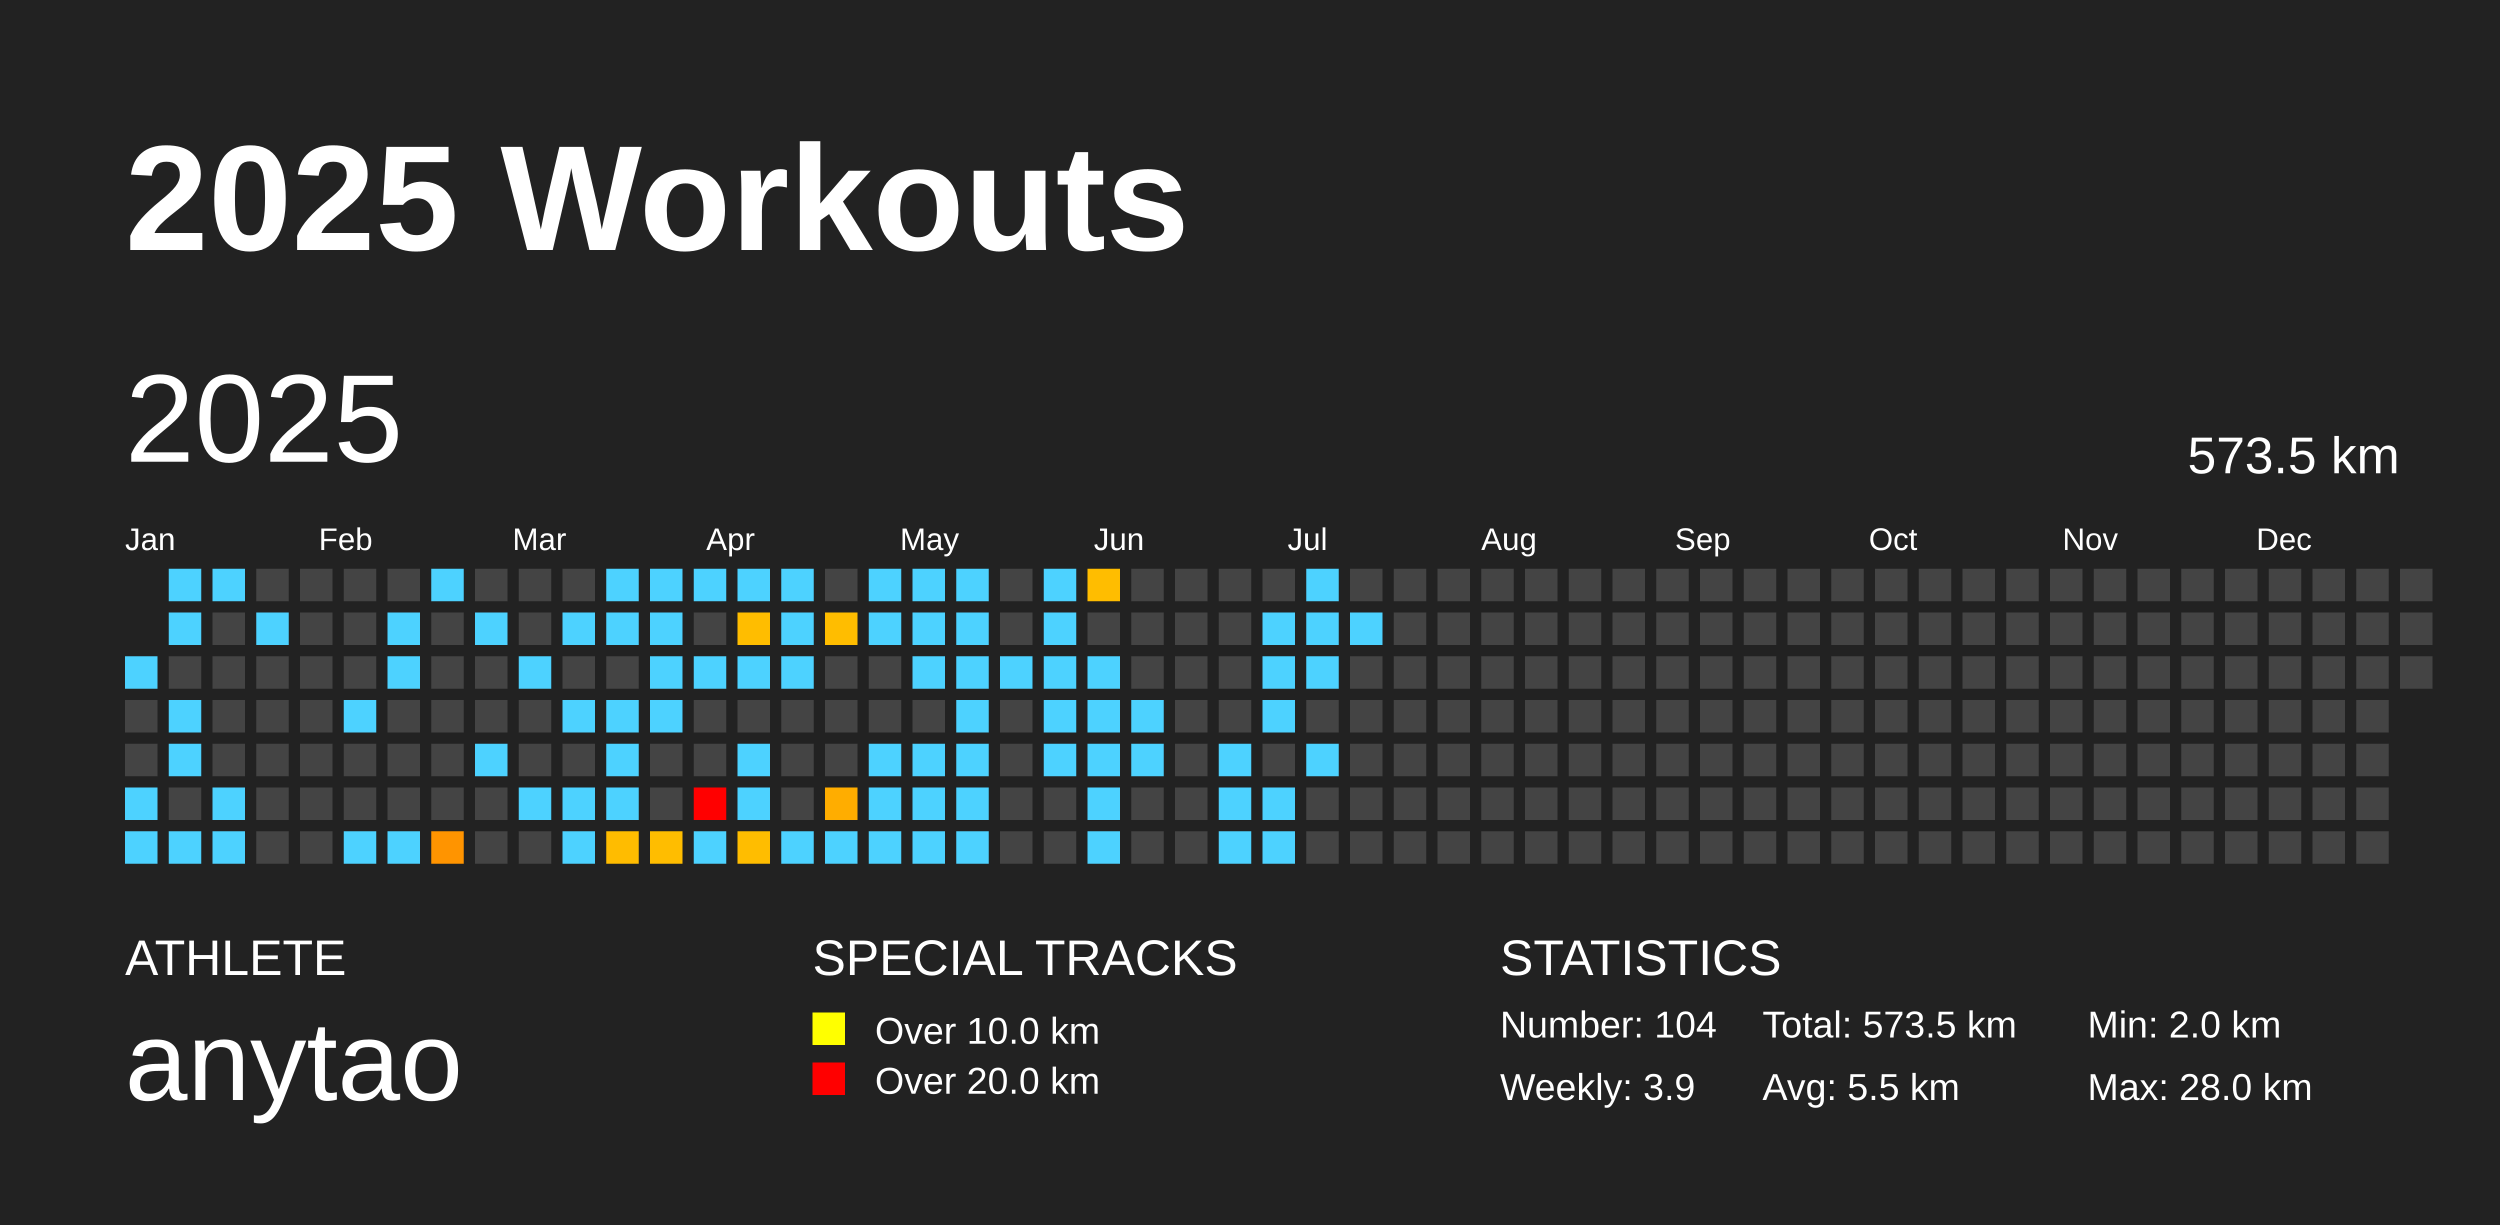
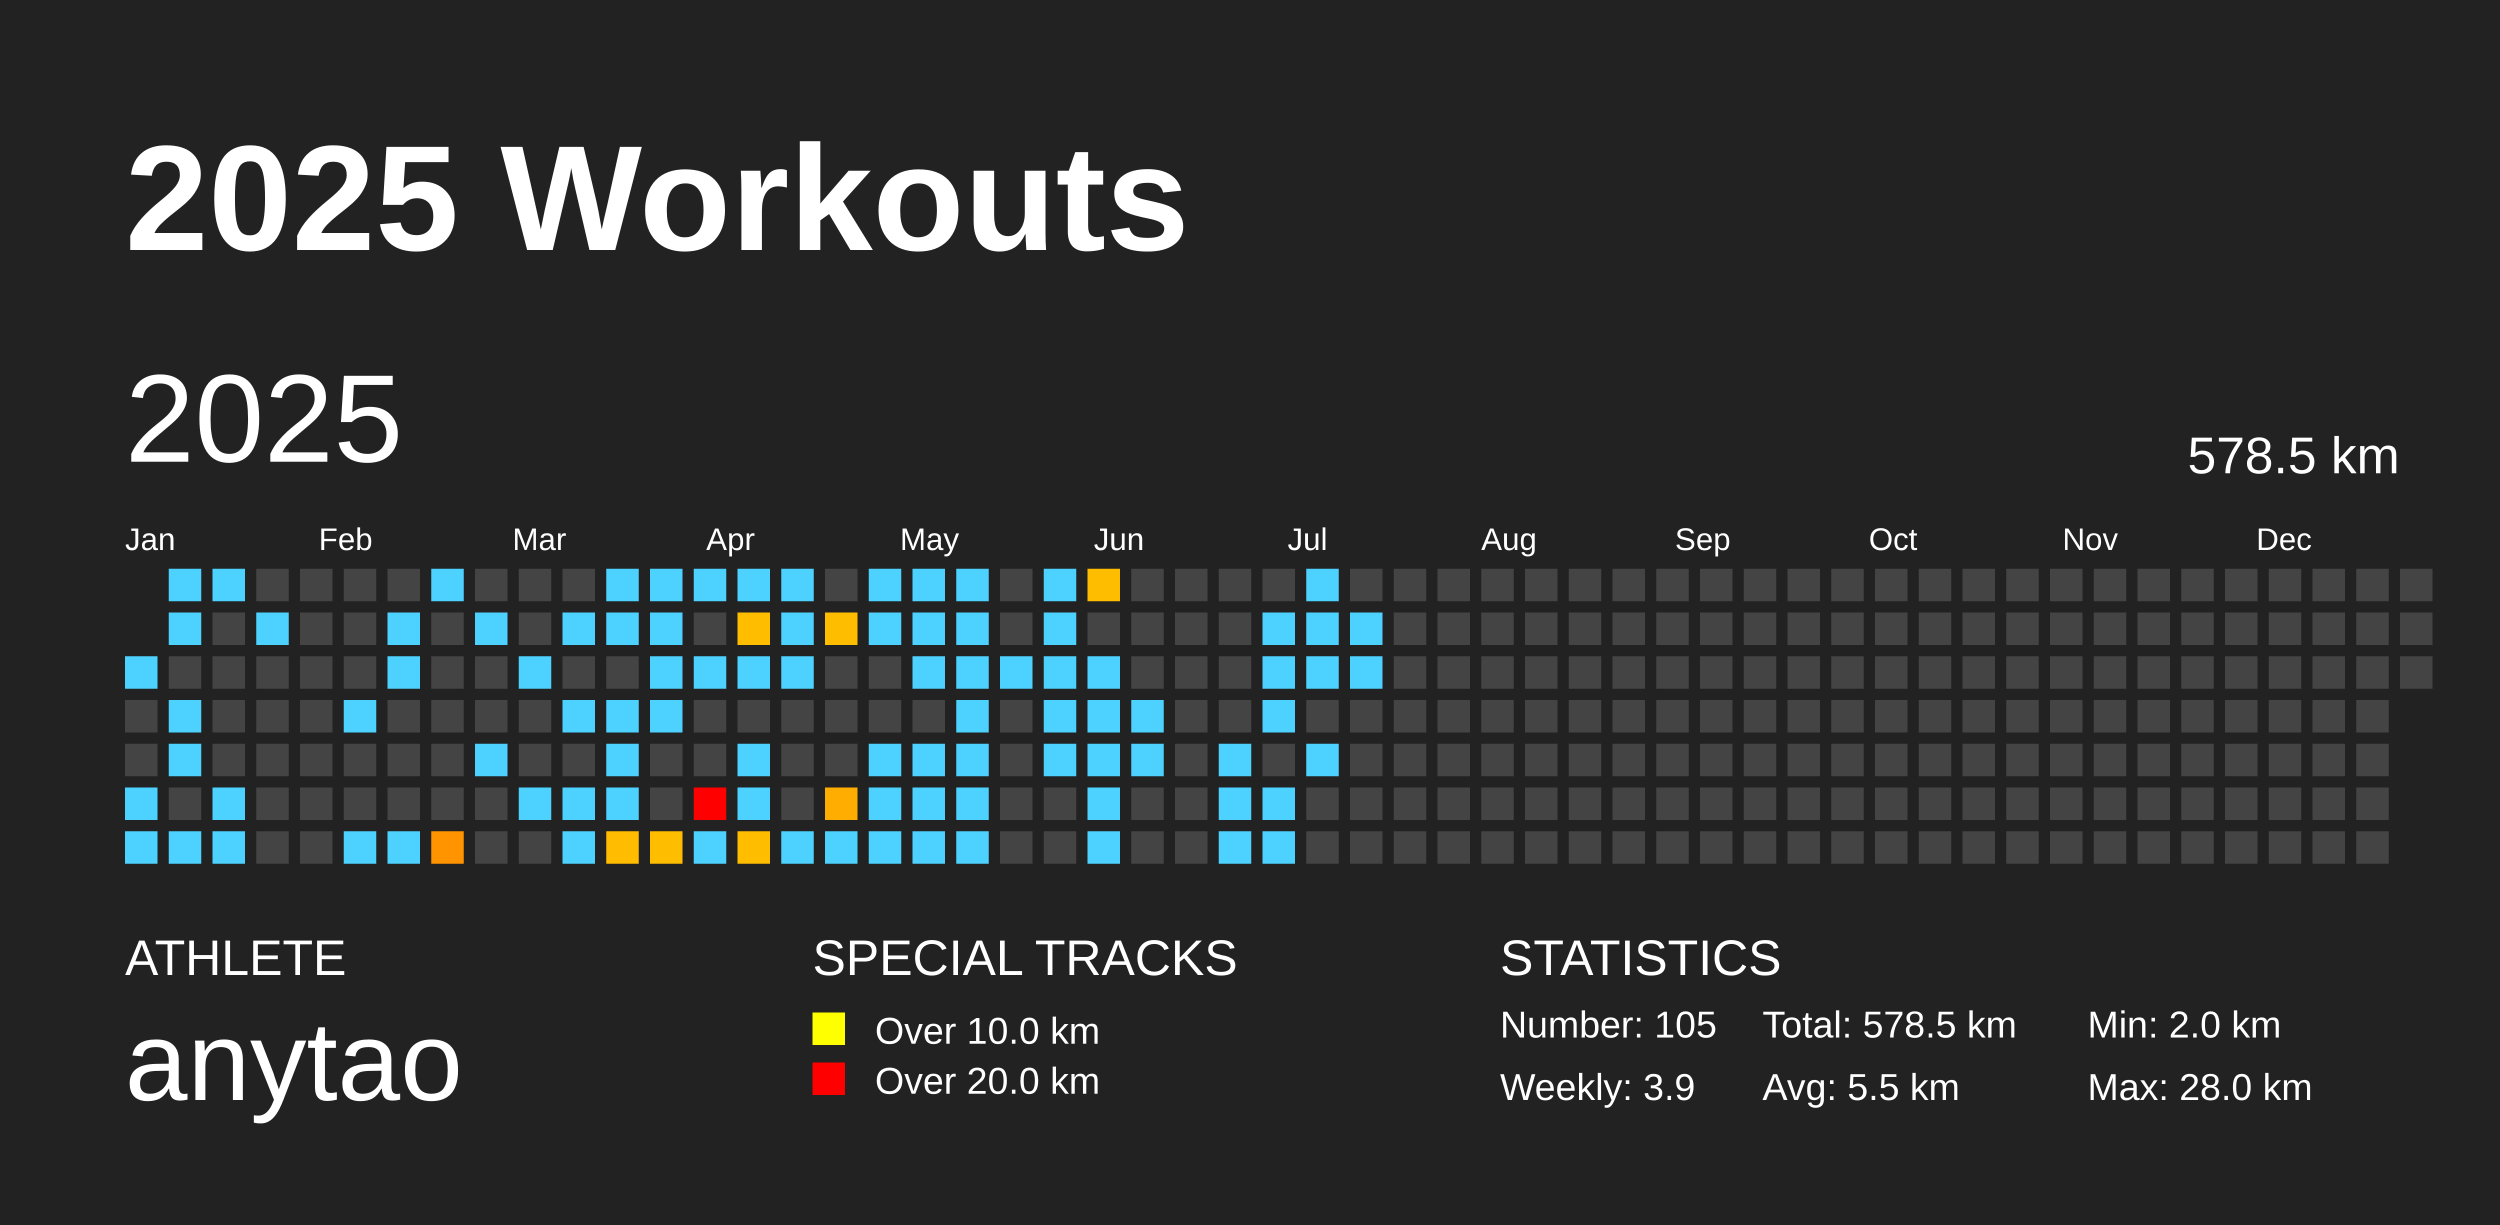
<svg xmlns="http://www.w3.org/2000/svg" baseProfile="full" height="98mm" version="1.1" viewBox="0,0,200,98" width="200mm">
  <defs />
  <rect fill="#222222" height="98" width="200" x="0" y="0" />
  <text fill="#FFFFFF" style="font-size:12px; font-family:Arial; font-weight:bold;" x="10" y="20">2025 Workouts</text>
  <text fill="#FFFFFF" style="font-size:4px; font-family:Arial" x="10" y="78">ATHLETE</text>
  <text fill="#FFFFFF" style="font-size:9px; font-family:Arial" x="10" y="88">anytao</text>
  <text fill="#FFFFFF" style="font-size:4px; font-family:Arial" x="65" y="78">SPECIAL TRACKS</text>
  <rect fill="yellow" height="2.6" width="2.6" x="65" y="81" />
  <text fill="#FFFFFF" style="font-size:3px; font-family:Arial" x="70" y="83.5">Over 10.0 km</text>
  <rect fill="red" height="2.6" width="2.6" x="65" y="85" />
  <text fill="#FFFFFF" style="font-size:3px; font-family:Arial" x="70" y="87.5">Over 20.0 km</text>
  <text fill="#FFFFFF" style="font-size:4px; font-family:Arial" x="120" y="78">STATISTICS</text>
-   <text fill="#FFFFFF" style="font-size:3px; font-family:Arial" x="120" y="83">Number: 104</text>
+   <text fill="#FFFFFF" style="font-size:3px; font-family:Arial" x="120" y="83">Number: 105</text>
  <text fill="#FFFFFF" style="font-size:3px; font-family:Arial" x="120" y="88">Weekly: 3.9</text>
-   <text fill="#FFFFFF" style="font-size:3px; font-family:Arial" x="141" y="83">Total: 573.5 km</text>
+   <text fill="#FFFFFF" style="font-size:3px; font-family:Arial" x="141" y="83">Total: 578.5 km</text>
  <text fill="#FFFFFF" style="font-size:3px; font-family:Arial" x="141" y="88">Avg: 5.5 km</text>
  <text fill="#FFFFFF" style="font-size:3px; font-family:Arial" x="167" y="83">Min: 2.0 km</text>
  <text fill="#FFFFFF" style="font-size:3px; font-family:Arial" x="167" y="88">Max: 28.0 km</text>
  <text dominant-baseline="hanging" fill="#FFFFFF" style="font-size:10.0px; font-family:Arial;" x="10" y="30">2025</text>
-   <text dominant-baseline="hanging" fill="#FFFFFF" style="font-size:4.125px; font-family:Arial;" x="175" y="35">573.5 km</text>
+   <text dominant-baseline="hanging" fill="#FFFFFF" style="font-size:4.125px; font-family:Arial;" x="175" y="35">578.5 km</text>
  <text fill="#FFFFFF" style="font-size:2.5px; font-family:Arial" x="10.0" y="44">Jan</text>
  <text fill="#FFFFFF" style="font-size:2.5px; font-family:Arial" x="25.5" y="44">Feb</text>
  <text fill="#FFFFFF" style="font-size:2.5px; font-family:Arial" x="41.0" y="44">Mar</text>
  <text fill="#FFFFFF" style="font-size:2.5px; font-family:Arial" x="56.5" y="44">Apr</text>
  <text fill="#FFFFFF" style="font-size:2.5px; font-family:Arial" x="72.0" y="44">May</text>
  <text fill="#FFFFFF" style="font-size:2.5px; font-family:Arial" x="87.5" y="44">Jun</text>
  <text fill="#FFFFFF" style="font-size:2.5px; font-family:Arial" x="103.0" y="44">Jul</text>
  <text fill="#FFFFFF" style="font-size:2.5px; font-family:Arial" x="118.5" y="44">Aug</text>
  <text fill="#FFFFFF" style="font-size:2.5px; font-family:Arial" x="134.0" y="44">Sep</text>
  <text fill="#FFFFFF" style="font-size:2.5px; font-family:Arial" x="149.5" y="44">Oct</text>
  <text fill="#FFFFFF" style="font-size:2.5px; font-family:Arial" x="165.0" y="44">Nov</text>
  <text fill="#FFFFFF" style="font-size:2.5px; font-family:Arial" x="180.5" y="44">Dec</text>
  <rect fill="#4dd2ff" height="2.6" width="2.6" x="10.0" y="52.5" />
  <rect fill="#444444" height="2.6" width="2.6" x="10.0" y="56.0" />
  <rect fill="#444444" height="2.6" width="2.6" x="10.0" y="59.5" />
  <rect fill="#4dd2ff" height="2.6" width="2.6" x="10.0" y="63.0" />
  <rect fill="#4dd2ff" height="2.6" width="2.6" x="10.0" y="66.5" />
  <rect fill="#4dd2ff" height="2.6" width="2.6" x="13.5" y="45.5" />
  <rect fill="#4dd2ff" height="2.6" width="2.6" x="13.5" y="49.0" />
  <rect fill="#444444" height="2.6" width="2.6" x="13.5" y="52.5" />
  <rect fill="#4dd2ff" height="2.6" width="2.6" x="13.5" y="56.0" />
  <rect fill="#4dd2ff" height="2.6" width="2.6" x="13.5" y="59.5" />
  <rect fill="#444444" height="2.6" width="2.6" x="13.5" y="63.0" />
  <rect fill="#4dd2ff" height="2.6" width="2.6" x="13.5" y="66.5" />
  <rect fill="#4dd2ff" height="2.6" width="2.6" x="17.0" y="45.5" />
  <rect fill="#444444" height="2.6" width="2.6" x="17.0" y="49.0" />
  <rect fill="#444444" height="2.6" width="2.6" x="17.0" y="52.5" />
  <rect fill="#444444" height="2.6" width="2.6" x="17.0" y="56.0" />
  <rect fill="#444444" height="2.6" width="2.6" x="17.0" y="59.5" />
  <rect fill="#4dd2ff" height="2.6" width="2.6" x="17.0" y="63.0" />
  <rect fill="#4dd2ff" height="2.6" width="2.6" x="17.0" y="66.5" />
  <rect fill="#444444" height="2.6" width="2.6" x="20.5" y="45.5" />
  <rect fill="#4dd2ff" height="2.6" width="2.6" x="20.5" y="49.0" />
  <rect fill="#444444" height="2.6" width="2.6" x="20.5" y="52.5" />
  <rect fill="#444444" height="2.6" width="2.6" x="20.5" y="56.0" />
  <rect fill="#444444" height="2.6" width="2.6" x="20.5" y="59.5" />
  <rect fill="#444444" height="2.6" width="2.6" x="20.5" y="63.0" />
  <rect fill="#444444" height="2.6" width="2.6" x="20.5" y="66.5" />
  <rect fill="#444444" height="2.6" width="2.6" x="24.0" y="45.5" />
  <rect fill="#444444" height="2.6" width="2.6" x="24.0" y="49.0" />
  <rect fill="#444444" height="2.6" width="2.6" x="24.0" y="52.5" />
  <rect fill="#444444" height="2.6" width="2.6" x="24.0" y="56.0" />
  <rect fill="#444444" height="2.6" width="2.6" x="24.0" y="59.5" />
  <rect fill="#444444" height="2.6" width="2.6" x="24.0" y="63.0" />
  <rect fill="#444444" height="2.6" width="2.6" x="24.0" y="66.5" />
  <rect fill="#444444" height="2.6" width="2.6" x="27.5" y="45.5" />
  <rect fill="#444444" height="2.6" width="2.6" x="27.5" y="49.0" />
  <rect fill="#444444" height="2.6" width="2.6" x="27.5" y="52.5" />
  <rect fill="#4dd2ff" height="2.6" width="2.6" x="27.5" y="56.0" />
  <rect fill="#444444" height="2.6" width="2.6" x="27.5" y="59.5" />
  <rect fill="#444444" height="2.6" width="2.6" x="27.5" y="63.0" />
  <rect fill="#4dd2ff" height="2.6" width="2.6" x="27.5" y="66.5" />
  <rect fill="#444444" height="2.6" width="2.6" x="31.0" y="45.5" />
  <rect fill="#4dd2ff" height="2.6" width="2.6" x="31.0" y="49.0" />
  <rect fill="#4dd2ff" height="2.6" width="2.6" x="31.0" y="52.5" />
  <rect fill="#444444" height="2.6" width="2.6" x="31.0" y="56.0" />
  <rect fill="#444444" height="2.6" width="2.6" x="31.0" y="59.5" />
  <rect fill="#444444" height="2.6" width="2.6" x="31.0" y="63.0" />
  <rect fill="#4dd2ff" height="2.6" width="2.6" x="31.0" y="66.5" />
  <rect fill="#4dd2ff" height="2.6" width="2.6" x="34.5" y="45.5" />
  <rect fill="#444444" height="2.6" width="2.6" x="34.5" y="49.0" />
  <rect fill="#444444" height="2.6" width="2.6" x="34.5" y="52.5" />
  <rect fill="#444444" height="2.6" width="2.6" x="34.5" y="56.0" />
  <rect fill="#444444" height="2.6" width="2.6" x="34.5" y="59.5" />
  <rect fill="#444444" height="2.6" width="2.6" x="34.5" y="63.0" />
  <rect fill="#ff9400" height="2.6" width="2.6" x="34.5" y="66.5" />
  <rect fill="#444444" height="2.6" width="2.6" x="38.0" y="45.5" />
  <rect fill="#4dd2ff" height="2.6" width="2.6" x="38.0" y="49.0" />
  <rect fill="#444444" height="2.6" width="2.6" x="38.0" y="52.5" />
  <rect fill="#444444" height="2.6" width="2.6" x="38.0" y="56.0" />
  <rect fill="#4dd2ff" height="2.6" width="2.6" x="38.0" y="59.5" />
  <rect fill="#444444" height="2.6" width="2.6" x="38.0" y="63.0" />
  <rect fill="#444444" height="2.6" width="2.6" x="38.0" y="66.5" />
  <rect fill="#444444" height="2.6" width="2.6" x="41.5" y="45.5" />
  <rect fill="#444444" height="2.6" width="2.6" x="41.5" y="49.0" />
  <rect fill="#4dd2ff" height="2.6" width="2.6" x="41.5" y="52.5" />
  <rect fill="#444444" height="2.6" width="2.6" x="41.5" y="56.0" />
  <rect fill="#444444" height="2.6" width="2.6" x="41.5" y="59.5" />
  <rect fill="#4dd2ff" height="2.6" width="2.6" x="41.5" y="63.0" />
  <rect fill="#444444" height="2.6" width="2.6" x="41.5" y="66.5" />
  <rect fill="#444444" height="2.6" width="2.6" x="45.0" y="45.5" />
  <rect fill="#4dd2ff" height="2.6" width="2.6" x="45.0" y="49.0" />
  <rect fill="#444444" height="2.6" width="2.6" x="45.0" y="52.5" />
  <rect fill="#4dd2ff" height="2.6" width="2.6" x="45.0" y="56.0" />
  <rect fill="#444444" height="2.6" width="2.6" x="45.0" y="59.5" />
  <rect fill="#4dd2ff" height="2.6" width="2.6" x="45.0" y="63.0" />
  <rect fill="#4dd2ff" height="2.6" width="2.6" x="45.0" y="66.5" />
  <rect fill="#4dd2ff" height="2.6" width="2.6" x="48.5" y="45.5" />
  <rect fill="#4dd2ff" height="2.6" width="2.6" x="48.5" y="49.0" />
  <rect fill="#444444" height="2.6" width="2.6" x="48.5" y="52.5" />
  <rect fill="#4dd2ff" height="2.6" width="2.6" x="48.5" y="56.0" />
  <rect fill="#4dd2ff" height="2.6" width="2.6" x="48.5" y="59.5" />
  <rect fill="#4dd2ff" height="2.6" width="2.6" x="48.5" y="63.0" />
  <rect fill="#ffbc00" height="2.6" width="2.6" x="48.5" y="66.5" />
  <rect fill="#4dd2ff" height="2.6" width="2.6" x="52.0" y="45.5" />
  <rect fill="#4dd2ff" height="2.6" width="2.6" x="52.0" y="49.0" />
  <rect fill="#4dd2ff" height="2.6" width="2.6" x="52.0" y="52.5" />
  <rect fill="#4dd2ff" height="2.6" width="2.6" x="52.0" y="56.0" />
  <rect fill="#444444" height="2.6" width="2.6" x="52.0" y="59.5" />
  <rect fill="#444444" height="2.6" width="2.6" x="52.0" y="63.0" />
  <rect fill="#ffbd00" height="2.6" width="2.6" x="52.0" y="66.5" />
  <rect fill="#4dd2ff" height="2.6" width="2.6" x="55.5" y="45.5" />
  <rect fill="#444444" height="2.6" width="2.6" x="55.5" y="49.0" />
  <rect fill="#4dd2ff" height="2.6" width="2.6" x="55.5" y="52.5" />
  <rect fill="#444444" height="2.6" width="2.6" x="55.5" y="56.0" />
  <rect fill="#444444" height="2.6" width="2.6" x="55.5" y="59.5" />
  <rect fill="red" height="2.6" width="2.6" x="55.5" y="63.0" />
  <rect fill="#4dd2ff" height="2.6" width="2.6" x="55.5" y="66.5" />
  <rect fill="#4dd2ff" height="2.6" width="2.6" x="59.0" y="45.5" />
  <rect fill="#ffbd00" height="2.6" width="2.6" x="59.0" y="49.0" />
  <rect fill="#4dd2ff" height="2.6" width="2.6" x="59.0" y="52.5" />
  <rect fill="#444444" height="2.6" width="2.6" x="59.0" y="56.0" />
  <rect fill="#4dd2ff" height="2.6" width="2.6" x="59.0" y="59.5" />
  <rect fill="#4dd2ff" height="2.6" width="2.6" x="59.0" y="63.0" />
  <rect fill="#ffbd00" height="2.6" width="2.6" x="59.0" y="66.5" />
  <rect fill="#4dd2ff" height="2.6" width="2.6" x="62.5" y="45.5" />
  <rect fill="#4dd2ff" height="2.6" width="2.6" x="62.5" y="49.0" />
  <rect fill="#4dd2ff" height="2.6" width="2.6" x="62.5" y="52.5" />
  <rect fill="#444444" height="2.6" width="2.6" x="62.5" y="56.0" />
  <rect fill="#444444" height="2.6" width="2.6" x="62.5" y="59.5" />
  <rect fill="#444444" height="2.6" width="2.6" x="62.5" y="63.0" />
  <rect fill="#4dd2ff" height="2.6" width="2.6" x="62.5" y="66.5" />
  <rect fill="#444444" height="2.6" width="2.6" x="66.0" y="45.5" />
  <rect fill="#ffbd00" height="2.6" width="2.6" x="66.0" y="49.0" />
  <rect fill="#444444" height="2.6" width="2.6" x="66.0" y="52.5" />
  <rect fill="#444444" height="2.6" width="2.6" x="66.0" y="56.0" />
  <rect fill="#444444" height="2.6" width="2.6" x="66.0" y="59.5" />
  <rect fill="#ffad00" height="2.6" width="2.6" x="66.0" y="63.0" />
  <rect fill="#4dd2ff" height="2.6" width="2.6" x="66.0" y="66.5" />
  <rect fill="#4dd2ff" height="2.6" width="2.6" x="69.5" y="45.5" />
  <rect fill="#4dd2ff" height="2.6" width="2.6" x="69.5" y="49.0" />
  <rect fill="#444444" height="2.6" width="2.6" x="69.5" y="52.5" />
  <rect fill="#444444" height="2.6" width="2.6" x="69.5" y="56.0" />
  <rect fill="#4dd2ff" height="2.6" width="2.6" x="69.5" y="59.5" />
  <rect fill="#4dd2ff" height="2.6" width="2.6" x="69.5" y="63.0" />
  <rect fill="#4dd2ff" height="2.6" width="2.6" x="69.5" y="66.5" />
  <rect fill="#4dd2ff" height="2.6" width="2.6" x="73.0" y="45.5" />
  <rect fill="#4dd2ff" height="2.6" width="2.6" x="73.0" y="49.0" />
  <rect fill="#4dd2ff" height="2.6" width="2.6" x="73.0" y="52.5" />
  <rect fill="#444444" height="2.6" width="2.6" x="73.0" y="56.0" />
  <rect fill="#4dd2ff" height="2.6" width="2.6" x="73.0" y="59.5" />
  <rect fill="#4dd2ff" height="2.6" width="2.6" x="73.0" y="63.0" />
  <rect fill="#4dd2ff" height="2.6" width="2.6" x="73.0" y="66.5" />
  <rect fill="#4dd2ff" height="2.6" width="2.6" x="76.5" y="45.5" />
  <rect fill="#4dd2ff" height="2.6" width="2.6" x="76.5" y="49.0" />
  <rect fill="#4dd2ff" height="2.6" width="2.6" x="76.5" y="52.5" />
  <rect fill="#4dd2ff" height="2.6" width="2.6" x="76.5" y="56.0" />
  <rect fill="#4dd2ff" height="2.6" width="2.6" x="76.5" y="59.5" />
  <rect fill="#4dd2ff" height="2.6" width="2.6" x="76.5" y="63.0" />
  <rect fill="#4dd2ff" height="2.6" width="2.6" x="76.5" y="66.5" />
  <rect fill="#444444" height="2.6" width="2.6" x="80.0" y="45.5" />
  <rect fill="#444444" height="2.6" width="2.6" x="80.0" y="49.0" />
  <rect fill="#4dd2ff" height="2.6" width="2.6" x="80.0" y="52.5" />
  <rect fill="#444444" height="2.6" width="2.6" x="80.0" y="56.0" />
  <rect fill="#444444" height="2.6" width="2.6" x="80.0" y="59.5" />
  <rect fill="#444444" height="2.6" width="2.6" x="80.0" y="63.0" />
  <rect fill="#444444" height="2.6" width="2.6" x="80.0" y="66.5" />
  <rect fill="#4dd2ff" height="2.6" width="2.6" x="83.5" y="45.5" />
  <rect fill="#4dd2ff" height="2.6" width="2.6" x="83.5" y="49.0" />
  <rect fill="#4dd2ff" height="2.6" width="2.6" x="83.5" y="52.5" />
  <rect fill="#4dd2ff" height="2.6" width="2.6" x="83.5" y="56.0" />
  <rect fill="#4dd2ff" height="2.6" width="2.6" x="83.5" y="59.5" />
  <rect fill="#444444" height="2.6" width="2.6" x="83.5" y="63.0" />
  <rect fill="#444444" height="2.6" width="2.6" x="83.5" y="66.5" />
  <rect fill="#ffbd00" height="2.6" width="2.6" x="87.0" y="45.5" />
  <rect fill="#444444" height="2.6" width="2.6" x="87.0" y="49.0" />
  <rect fill="#4dd2ff" height="2.6" width="2.6" x="87.0" y="52.5" />
  <rect fill="#4dd2ff" height="2.6" width="2.6" x="87.0" y="56.0" />
  <rect fill="#4dd2ff" height="2.6" width="2.6" x="87.0" y="59.5" />
  <rect fill="#4dd2ff" height="2.6" width="2.6" x="87.0" y="63.0" />
  <rect fill="#4dd2ff" height="2.6" width="2.6" x="87.0" y="66.5" />
  <rect fill="#444444" height="2.6" width="2.6" x="90.5" y="45.5" />
  <rect fill="#444444" height="2.6" width="2.6" x="90.5" y="49.0" />
  <rect fill="#444444" height="2.6" width="2.6" x="90.5" y="52.5" />
  <rect fill="#4dd2ff" height="2.6" width="2.6" x="90.5" y="56.0" />
  <rect fill="#4dd2ff" height="2.6" width="2.6" x="90.5" y="59.5" />
  <rect fill="#444444" height="2.6" width="2.6" x="90.5" y="63.0" />
  <rect fill="#444444" height="2.6" width="2.6" x="90.5" y="66.5" />
  <rect fill="#444444" height="2.6" width="2.6" x="94.0" y="45.5" />
  <rect fill="#444444" height="2.6" width="2.6" x="94.0" y="49.0" />
  <rect fill="#444444" height="2.6" width="2.6" x="94.0" y="52.5" />
  <rect fill="#444444" height="2.6" width="2.6" x="94.0" y="56.0" />
  <rect fill="#444444" height="2.6" width="2.6" x="94.0" y="59.5" />
  <rect fill="#444444" height="2.6" width="2.6" x="94.0" y="63.0" />
  <rect fill="#444444" height="2.6" width="2.6" x="94.0" y="66.5" />
  <rect fill="#444444" height="2.6" width="2.6" x="97.5" y="45.5" />
  <rect fill="#444444" height="2.6" width="2.6" x="97.5" y="49.0" />
  <rect fill="#444444" height="2.6" width="2.6" x="97.5" y="52.5" />
  <rect fill="#444444" height="2.6" width="2.6" x="97.5" y="56.0" />
  <rect fill="#4dd2ff" height="2.6" width="2.6" x="97.5" y="59.5" />
  <rect fill="#4dd2ff" height="2.6" width="2.6" x="97.5" y="63.0" />
  <rect fill="#4dd2ff" height="2.6" width="2.6" x="97.5" y="66.5" />
  <rect fill="#444444" height="2.6" width="2.6" x="101.0" y="45.5" />
  <rect fill="#4dd2ff" height="2.6" width="2.6" x="101.0" y="49.0" />
  <rect fill="#4dd2ff" height="2.6" width="2.6" x="101.0" y="52.5" />
  <rect fill="#4dd2ff" height="2.6" width="2.6" x="101.0" y="56.0" />
  <rect fill="#444444" height="2.6" width="2.6" x="101.0" y="59.5" />
  <rect fill="#4dd2ff" height="2.6" width="2.6" x="101.0" y="63.0" />
  <rect fill="#4dd2ff" height="2.6" width="2.6" x="101.0" y="66.5" />
  <rect fill="#4dd2ff" height="2.6" width="2.6" x="104.5" y="45.5" />
  <rect fill="#4dd2ff" height="2.6" width="2.6" x="104.5" y="49.0" />
  <rect fill="#4dd2ff" height="2.6" width="2.6" x="104.5" y="52.5" />
  <rect fill="#444444" height="2.6" width="2.6" x="104.5" y="56.0" />
  <rect fill="#4dd2ff" height="2.6" width="2.6" x="104.5" y="59.5" />
  <rect fill="#444444" height="2.6" width="2.6" x="104.5" y="63.0" />
  <rect fill="#444444" height="2.6" width="2.6" x="104.5" y="66.5" />
  <rect fill="#444444" height="2.6" width="2.6" x="108.0" y="45.5" />
  <rect fill="#4dd2ff" height="2.6" width="2.6" x="108.0" y="49.0" />
-   <rect fill="#444444" height="2.6" width="2.6" x="108.0" y="52.5" />
+   <rect fill="#4dd2ff" height="2.6" width="2.6" x="108.0" y="52.5" />
  <rect fill="#444444" height="2.6" width="2.6" x="108.0" y="56.0" />
  <rect fill="#444444" height="2.6" width="2.6" x="108.0" y="59.5" />
  <rect fill="#444444" height="2.6" width="2.6" x="108.0" y="63.0" />
  <rect fill="#444444" height="2.6" width="2.6" x="108.0" y="66.5" />
  <rect fill="#444444" height="2.6" width="2.6" x="111.5" y="45.5" />
  <rect fill="#444444" height="2.6" width="2.6" x="111.5" y="49.0" />
  <rect fill="#444444" height="2.6" width="2.6" x="111.5" y="52.5" />
  <rect fill="#444444" height="2.6" width="2.6" x="111.5" y="56.0" />
  <rect fill="#444444" height="2.6" width="2.6" x="111.5" y="59.5" />
  <rect fill="#444444" height="2.6" width="2.6" x="111.5" y="63.0" />
  <rect fill="#444444" height="2.6" width="2.6" x="111.5" y="66.5" />
  <rect fill="#444444" height="2.6" width="2.6" x="115.0" y="45.5" />
  <rect fill="#444444" height="2.6" width="2.6" x="115.0" y="49.0" />
  <rect fill="#444444" height="2.6" width="2.6" x="115.0" y="52.5" />
  <rect fill="#444444" height="2.6" width="2.6" x="115.0" y="56.0" />
  <rect fill="#444444" height="2.6" width="2.6" x="115.0" y="59.5" />
  <rect fill="#444444" height="2.6" width="2.6" x="115.0" y="63.0" />
  <rect fill="#444444" height="2.6" width="2.6" x="115.0" y="66.5" />
  <rect fill="#444444" height="2.6" width="2.6" x="118.5" y="45.5" />
  <rect fill="#444444" height="2.6" width="2.6" x="118.5" y="49.0" />
  <rect fill="#444444" height="2.6" width="2.6" x="118.5" y="52.5" />
  <rect fill="#444444" height="2.6" width="2.6" x="118.5" y="56.0" />
  <rect fill="#444444" height="2.6" width="2.6" x="118.5" y="59.5" />
  <rect fill="#444444" height="2.6" width="2.6" x="118.5" y="63.0" />
  <rect fill="#444444" height="2.6" width="2.6" x="118.5" y="66.5" />
  <rect fill="#444444" height="2.6" width="2.6" x="122.0" y="45.5" />
  <rect fill="#444444" height="2.6" width="2.6" x="122.0" y="49.0" />
  <rect fill="#444444" height="2.6" width="2.6" x="122.0" y="52.5" />
  <rect fill="#444444" height="2.6" width="2.6" x="122.0" y="56.0" />
  <rect fill="#444444" height="2.6" width="2.6" x="122.0" y="59.5" />
  <rect fill="#444444" height="2.6" width="2.6" x="122.0" y="63.0" />
  <rect fill="#444444" height="2.6" width="2.6" x="122.0" y="66.5" />
  <rect fill="#444444" height="2.6" width="2.6" x="125.5" y="45.5" />
  <rect fill="#444444" height="2.6" width="2.6" x="125.5" y="49.0" />
  <rect fill="#444444" height="2.6" width="2.6" x="125.5" y="52.5" />
  <rect fill="#444444" height="2.6" width="2.6" x="125.5" y="56.0" />
  <rect fill="#444444" height="2.6" width="2.6" x="125.5" y="59.5" />
  <rect fill="#444444" height="2.6" width="2.6" x="125.5" y="63.0" />
  <rect fill="#444444" height="2.6" width="2.6" x="125.5" y="66.5" />
  <rect fill="#444444" height="2.6" width="2.6" x="129.0" y="45.5" />
  <rect fill="#444444" height="2.6" width="2.6" x="129.0" y="49.0" />
  <rect fill="#444444" height="2.6" width="2.6" x="129.0" y="52.5" />
  <rect fill="#444444" height="2.6" width="2.6" x="129.0" y="56.0" />
  <rect fill="#444444" height="2.6" width="2.6" x="129.0" y="59.5" />
  <rect fill="#444444" height="2.6" width="2.6" x="129.0" y="63.0" />
  <rect fill="#444444" height="2.6" width="2.6" x="129.0" y="66.5" />
  <rect fill="#444444" height="2.6" width="2.6" x="132.5" y="45.5" />
  <rect fill="#444444" height="2.6" width="2.6" x="132.5" y="49.0" />
  <rect fill="#444444" height="2.6" width="2.6" x="132.5" y="52.5" />
  <rect fill="#444444" height="2.6" width="2.6" x="132.5" y="56.0" />
  <rect fill="#444444" height="2.6" width="2.6" x="132.5" y="59.5" />
  <rect fill="#444444" height="2.6" width="2.6" x="132.5" y="63.0" />
  <rect fill="#444444" height="2.6" width="2.6" x="132.5" y="66.5" />
  <rect fill="#444444" height="2.6" width="2.6" x="136.0" y="45.5" />
  <rect fill="#444444" height="2.6" width="2.6" x="136.0" y="49.0" />
  <rect fill="#444444" height="2.6" width="2.6" x="136.0" y="52.5" />
  <rect fill="#444444" height="2.6" width="2.6" x="136.0" y="56.0" />
  <rect fill="#444444" height="2.6" width="2.6" x="136.0" y="59.5" />
  <rect fill="#444444" height="2.6" width="2.6" x="136.0" y="63.0" />
  <rect fill="#444444" height="2.6" width="2.6" x="136.0" y="66.5" />
  <rect fill="#444444" height="2.6" width="2.6" x="139.5" y="45.5" />
  <rect fill="#444444" height="2.6" width="2.6" x="139.5" y="49.0" />
  <rect fill="#444444" height="2.6" width="2.6" x="139.5" y="52.5" />
  <rect fill="#444444" height="2.6" width="2.6" x="139.5" y="56.0" />
  <rect fill="#444444" height="2.6" width="2.6" x="139.5" y="59.5" />
  <rect fill="#444444" height="2.6" width="2.6" x="139.5" y="63.0" />
  <rect fill="#444444" height="2.6" width="2.6" x="139.5" y="66.5" />
  <rect fill="#444444" height="2.6" width="2.6" x="143.0" y="45.5" />
  <rect fill="#444444" height="2.6" width="2.6" x="143.0" y="49.0" />
  <rect fill="#444444" height="2.6" width="2.6" x="143.0" y="52.5" />
  <rect fill="#444444" height="2.6" width="2.6" x="143.0" y="56.0" />
  <rect fill="#444444" height="2.6" width="2.6" x="143.0" y="59.5" />
  <rect fill="#444444" height="2.6" width="2.6" x="143.0" y="63.0" />
  <rect fill="#444444" height="2.6" width="2.6" x="143.0" y="66.5" />
  <rect fill="#444444" height="2.6" width="2.6" x="146.5" y="45.5" />
  <rect fill="#444444" height="2.6" width="2.6" x="146.5" y="49.0" />
  <rect fill="#444444" height="2.6" width="2.6" x="146.5" y="52.5" />
  <rect fill="#444444" height="2.6" width="2.6" x="146.5" y="56.0" />
  <rect fill="#444444" height="2.6" width="2.6" x="146.5" y="59.5" />
  <rect fill="#444444" height="2.6" width="2.6" x="146.5" y="63.0" />
  <rect fill="#444444" height="2.6" width="2.6" x="146.5" y="66.5" />
  <rect fill="#444444" height="2.6" width="2.6" x="150.0" y="45.5" />
  <rect fill="#444444" height="2.6" width="2.6" x="150.0" y="49.0" />
  <rect fill="#444444" height="2.6" width="2.6" x="150.0" y="52.5" />
  <rect fill="#444444" height="2.6" width="2.6" x="150.0" y="56.0" />
  <rect fill="#444444" height="2.6" width="2.6" x="150.0" y="59.5" />
  <rect fill="#444444" height="2.6" width="2.6" x="150.0" y="63.0" />
  <rect fill="#444444" height="2.6" width="2.6" x="150.0" y="66.5" />
  <rect fill="#444444" height="2.6" width="2.6" x="153.5" y="45.5" />
  <rect fill="#444444" height="2.6" width="2.6" x="153.5" y="49.0" />
  <rect fill="#444444" height="2.6" width="2.6" x="153.5" y="52.5" />
  <rect fill="#444444" height="2.6" width="2.6" x="153.5" y="56.0" />
  <rect fill="#444444" height="2.6" width="2.6" x="153.5" y="59.5" />
  <rect fill="#444444" height="2.6" width="2.6" x="153.5" y="63.0" />
  <rect fill="#444444" height="2.6" width="2.6" x="153.5" y="66.5" />
  <rect fill="#444444" height="2.6" width="2.6" x="157.0" y="45.5" />
  <rect fill="#444444" height="2.6" width="2.6" x="157.0" y="49.0" />
  <rect fill="#444444" height="2.6" width="2.6" x="157.0" y="52.5" />
  <rect fill="#444444" height="2.6" width="2.6" x="157.0" y="56.0" />
  <rect fill="#444444" height="2.6" width="2.6" x="157.0" y="59.5" />
  <rect fill="#444444" height="2.6" width="2.6" x="157.0" y="63.0" />
  <rect fill="#444444" height="2.6" width="2.6" x="157.0" y="66.5" />
  <rect fill="#444444" height="2.6" width="2.6" x="160.5" y="45.5" />
  <rect fill="#444444" height="2.6" width="2.6" x="160.5" y="49.0" />
  <rect fill="#444444" height="2.6" width="2.6" x="160.5" y="52.5" />
  <rect fill="#444444" height="2.6" width="2.6" x="160.5" y="56.0" />
  <rect fill="#444444" height="2.6" width="2.6" x="160.5" y="59.5" />
  <rect fill="#444444" height="2.6" width="2.6" x="160.5" y="63.0" />
  <rect fill="#444444" height="2.6" width="2.6" x="160.5" y="66.5" />
  <rect fill="#444444" height="2.6" width="2.6" x="164.0" y="45.5" />
  <rect fill="#444444" height="2.6" width="2.6" x="164.0" y="49.0" />
  <rect fill="#444444" height="2.6" width="2.6" x="164.0" y="52.5" />
  <rect fill="#444444" height="2.6" width="2.6" x="164.0" y="56.0" />
  <rect fill="#444444" height="2.6" width="2.6" x="164.0" y="59.5" />
  <rect fill="#444444" height="2.6" width="2.6" x="164.0" y="63.0" />
  <rect fill="#444444" height="2.6" width="2.6" x="164.0" y="66.5" />
  <rect fill="#444444" height="2.6" width="2.6" x="167.5" y="45.5" />
  <rect fill="#444444" height="2.6" width="2.6" x="167.5" y="49.0" />
  <rect fill="#444444" height="2.6" width="2.6" x="167.5" y="52.5" />
  <rect fill="#444444" height="2.6" width="2.6" x="167.5" y="56.0" />
  <rect fill="#444444" height="2.6" width="2.6" x="167.5" y="59.5" />
  <rect fill="#444444" height="2.6" width="2.6" x="167.5" y="63.0" />
  <rect fill="#444444" height="2.6" width="2.6" x="167.5" y="66.5" />
  <rect fill="#444444" height="2.6" width="2.6" x="171.0" y="45.5" />
  <rect fill="#444444" height="2.6" width="2.6" x="171.0" y="49.0" />
  <rect fill="#444444" height="2.6" width="2.6" x="171.0" y="52.5" />
  <rect fill="#444444" height="2.6" width="2.6" x="171.0" y="56.0" />
  <rect fill="#444444" height="2.6" width="2.6" x="171.0" y="59.5" />
  <rect fill="#444444" height="2.6" width="2.6" x="171.0" y="63.0" />
  <rect fill="#444444" height="2.6" width="2.6" x="171.0" y="66.5" />
  <rect fill="#444444" height="2.6" width="2.6" x="174.5" y="45.5" />
  <rect fill="#444444" height="2.6" width="2.6" x="174.5" y="49.0" />
  <rect fill="#444444" height="2.6" width="2.6" x="174.5" y="52.5" />
  <rect fill="#444444" height="2.6" width="2.6" x="174.5" y="56.0" />
  <rect fill="#444444" height="2.6" width="2.6" x="174.5" y="59.5" />
  <rect fill="#444444" height="2.6" width="2.6" x="174.5" y="63.0" />
  <rect fill="#444444" height="2.6" width="2.6" x="174.5" y="66.5" />
  <rect fill="#444444" height="2.6" width="2.6" x="178.0" y="45.5" />
  <rect fill="#444444" height="2.6" width="2.6" x="178.0" y="49.0" />
  <rect fill="#444444" height="2.6" width="2.6" x="178.0" y="52.5" />
  <rect fill="#444444" height="2.6" width="2.6" x="178.0" y="56.0" />
  <rect fill="#444444" height="2.6" width="2.6" x="178.0" y="59.5" />
  <rect fill="#444444" height="2.6" width="2.6" x="178.0" y="63.0" />
  <rect fill="#444444" height="2.6" width="2.6" x="178.0" y="66.5" />
  <rect fill="#444444" height="2.6" width="2.6" x="181.5" y="45.5" />
  <rect fill="#444444" height="2.6" width="2.6" x="181.5" y="49.0" />
  <rect fill="#444444" height="2.6" width="2.6" x="181.5" y="52.5" />
  <rect fill="#444444" height="2.6" width="2.6" x="181.5" y="56.0" />
  <rect fill="#444444" height="2.6" width="2.6" x="181.5" y="59.5" />
  <rect fill="#444444" height="2.6" width="2.6" x="181.5" y="63.0" />
  <rect fill="#444444" height="2.6" width="2.6" x="181.5" y="66.5" />
  <rect fill="#444444" height="2.6" width="2.6" x="185.0" y="45.5" />
  <rect fill="#444444" height="2.6" width="2.6" x="185.0" y="49.0" />
  <rect fill="#444444" height="2.6" width="2.6" x="185.0" y="52.5" />
  <rect fill="#444444" height="2.6" width="2.6" x="185.0" y="56.0" />
  <rect fill="#444444" height="2.6" width="2.6" x="185.0" y="59.5" />
  <rect fill="#444444" height="2.6" width="2.6" x="185.0" y="63.0" />
  <rect fill="#444444" height="2.6" width="2.6" x="185.0" y="66.5" />
  <rect fill="#444444" height="2.6" width="2.6" x="188.5" y="45.5" />
  <rect fill="#444444" height="2.6" width="2.6" x="188.5" y="49.0" />
  <rect fill="#444444" height="2.6" width="2.6" x="188.5" y="52.5" />
  <rect fill="#444444" height="2.6" width="2.6" x="188.5" y="56.0" />
  <rect fill="#444444" height="2.6" width="2.6" x="188.5" y="59.5" />
  <rect fill="#444444" height="2.6" width="2.6" x="188.5" y="63.0" />
  <rect fill="#444444" height="2.6" width="2.6" x="188.5" y="66.5" />
  <rect fill="#444444" height="2.6" width="2.6" x="192.0" y="45.5" />
  <rect fill="#444444" height="2.6" width="2.6" x="192.0" y="49.0" />
  <rect fill="#444444" height="2.6" width="2.6" x="192.0" y="52.5" />
</svg>
